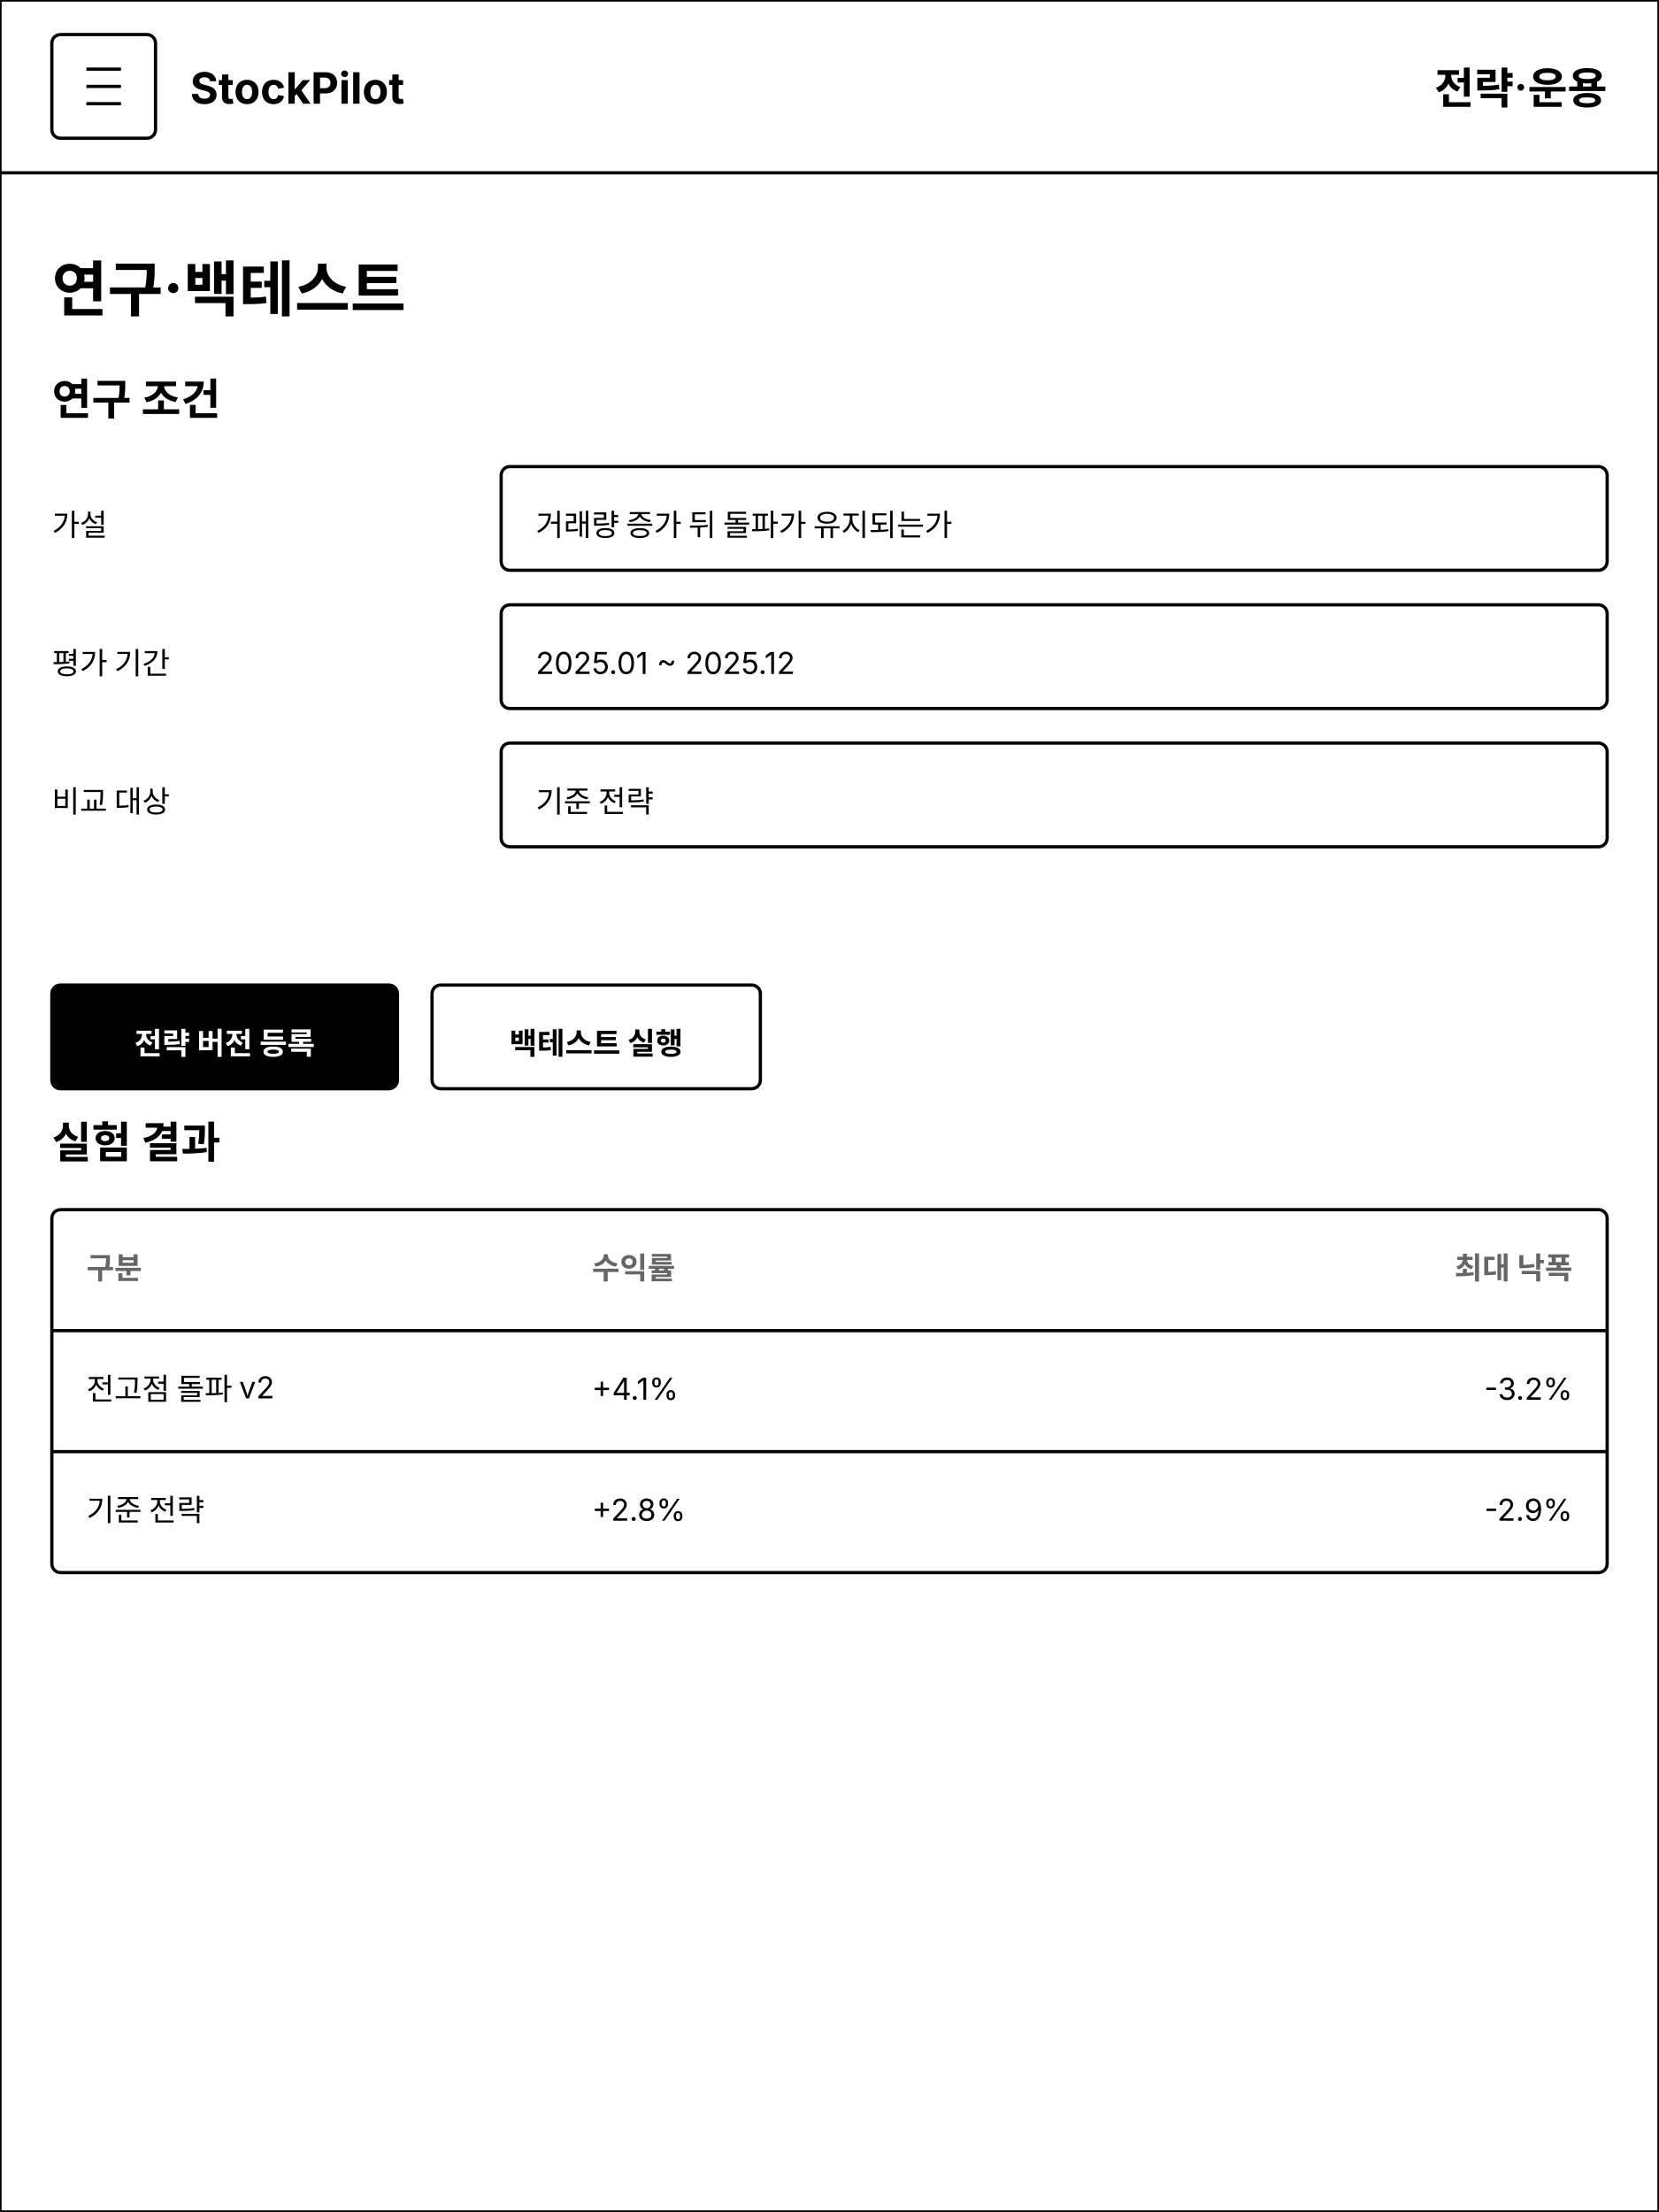
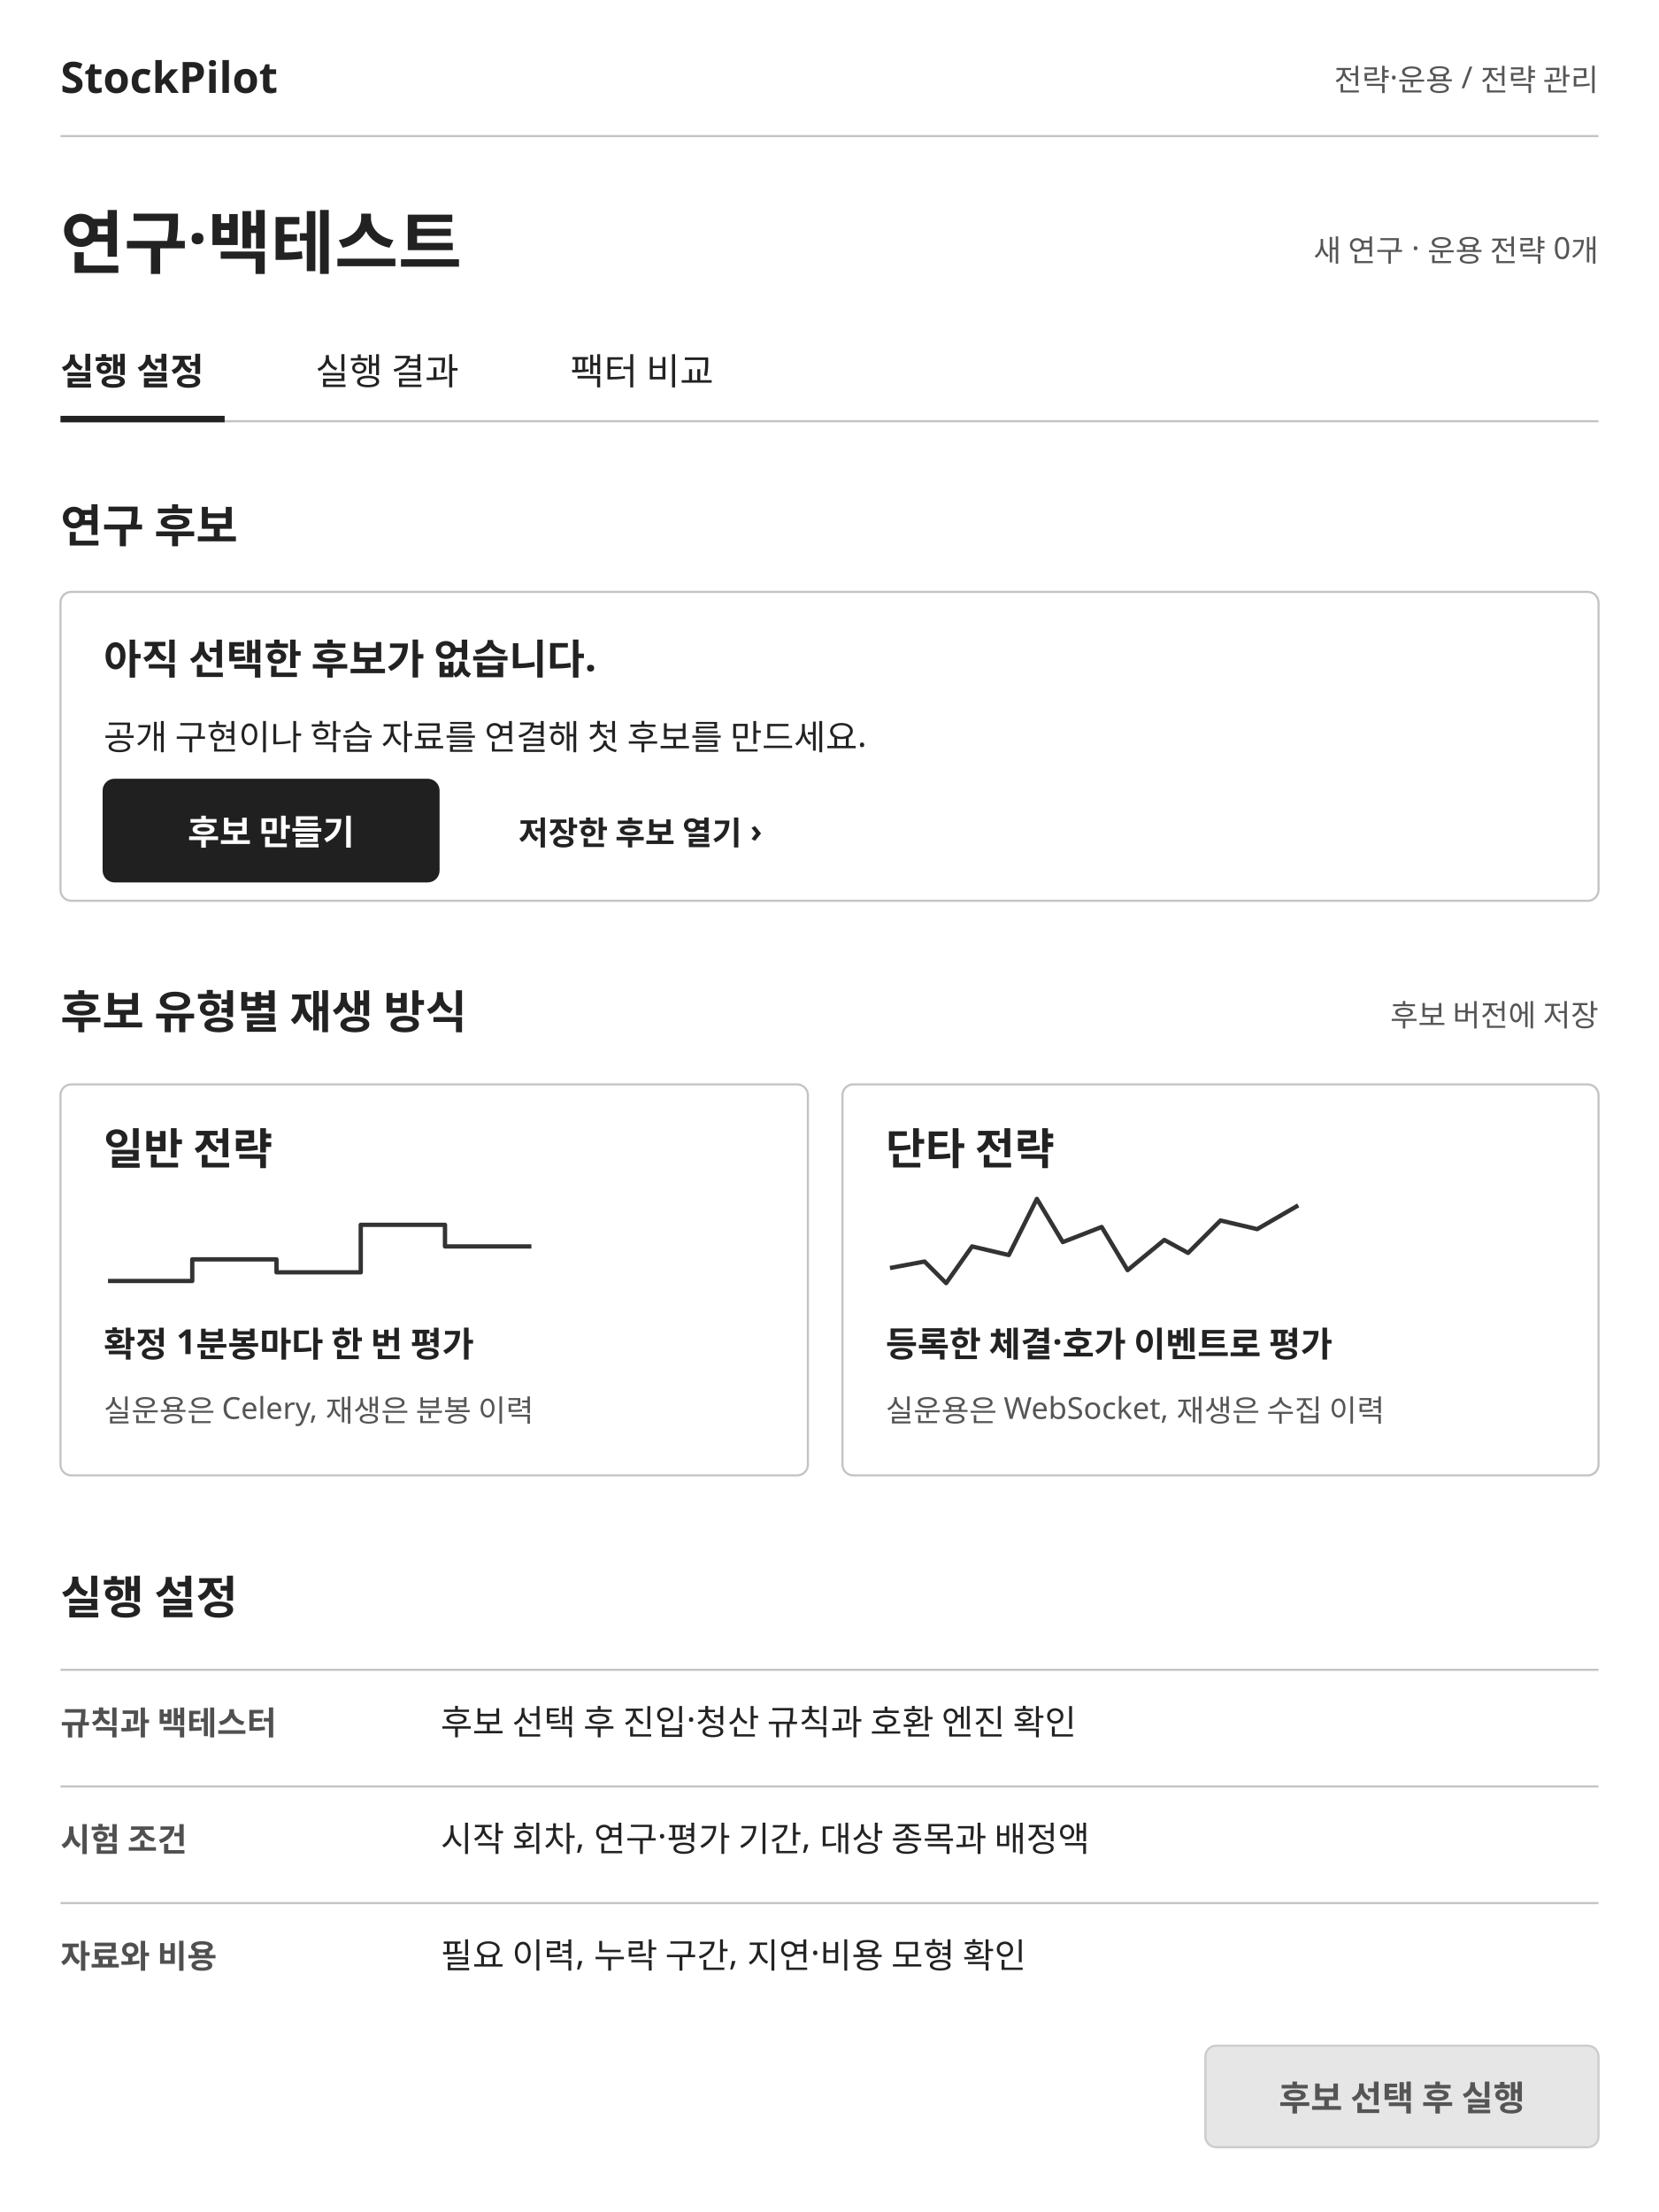
- <svg xmlns="http://www.w3.org/2000/svg" width="768" height="1024" viewBox="0 0 768 1024" lang="ko" role="img" aria-labelledby="title desc" font-family="-apple-system,system-ui,sans-serif" fill="#fff" stroke="#000" stroke-width="1.5">
-   <rect x="0" y="0" width="768" height="1024" rx="0" fill="#fff" />
-   <rect x="24" y="16" width="48" height="48" rx="4" fill="#fff" />
-   <path d="M40 32h16 M40 40h16 M40 48h16" />
-   <text x="88" y="48" font-size="20" font-weight="650" text-anchor="start" fill="#000" stroke="none">StockPilot</text>
-   <path d="M0 80L768 80" fill="none" />
-   <text x="744" y="48" font-size="20" font-weight="600" text-anchor="end" fill="#000" stroke="none">전략·운용</text>
-   <text x="24" y="144" font-size="28" font-weight="700" text-anchor="start" fill="#000" stroke="none">연구·백테스트</text>
-   <text x="24" y="192" font-size="20" font-weight="600" text-anchor="start" fill="#000" stroke="none">연구 조건</text>
-   <text x="24" y="248" font-size="14" font-weight="400" text-anchor="start" fill="#000" stroke="none">가설</text>
-   <rect x="232" y="216" width="512" height="48" rx="4" fill="#fff" />
-   <text x="248" y="248" font-size="14" font-weight="400" text-anchor="start" fill="#000" stroke="none">거래량 증가 뒤 돌파가 유지되는가</text>
-   <text x="24" y="312" font-size="14" font-weight="400" text-anchor="start" fill="#000" stroke="none">평가 기간</text>
-   <rect x="232" y="280" width="512" height="48" rx="4" fill="#fff" />
-   <text x="248" y="312" font-size="14" font-weight="400" text-anchor="start" fill="#000" stroke="none">2025.01 ~ 2025.12</text>
-   <text x="24" y="376" font-size="14" font-weight="400" text-anchor="start" fill="#000" stroke="none">비교 대상</text>
-   <rect x="232" y="344" width="512" height="48" rx="4" fill="#fff" />
-   <text x="248" y="376" font-size="14" font-weight="400" text-anchor="start" fill="#000" stroke="none">기준 전략</text>
-   <rect x="24" y="456" width="160" height="48" rx="4" fill="#000" />
-   <text x="104" y="488" font-size="14" font-weight="600" text-anchor="middle" fill="#fff" stroke="none">전략 버전 등록</text>
-   <rect x="200" y="456" width="152" height="48" rx="4" fill="#fff" />
-   <text x="276" y="488" font-size="14" font-weight="600" text-anchor="middle" fill="#000" stroke="none">백테스트 실행</text>
-   <text x="24" y="536" font-size="20" font-weight="600" text-anchor="start" fill="#000" stroke="none">실험 결과</text>
-   <rect x="24" y="560" width="720" height="168" rx="4" fill="#fff" />
-   <text x="40" y="592" font-size="14" font-weight="600" text-anchor="start" fill="#666" stroke="none">구분</text>
-   <text x="274" y="592" font-size="14" font-weight="600" text-anchor="start" fill="#666" stroke="none">수익률</text>
-   <text x="728" y="592" font-size="14" font-weight="600" text-anchor="end" fill="#666" stroke="none">최대 낙폭</text>
-   <path d="M24 616L744 616" fill="none" />
-   <text x="40" y="648" font-size="14" font-weight="400" text-anchor="start" fill="#000" stroke="none">전고점 돌파 v2</text>
-   <text x="274" y="648" font-size="14" font-weight="400" text-anchor="start" fill="#000" stroke="none">+4.1%</text>
-   <text x="728" y="648" font-size="14" font-weight="400" text-anchor="end" fill="#000" stroke="none">-3.2%</text>
-   <path d="M24 672L744 672" fill="none" />
-   <text x="40" y="704" font-size="14" font-weight="400" text-anchor="start" fill="#000" stroke="none">기준 전략</text>
-   <text x="274" y="704" font-size="14" font-weight="400" text-anchor="start" fill="#000" stroke="none">+2.8%</text>
-   <text x="728" y="704" font-size="14" font-weight="400" text-anchor="end" fill="#000" stroke="none">-2.9%</text>
+ <svg xmlns="http://www.w3.org/2000/svg" width="768" height="1024" viewBox="0 0 768 1024" lang="ko" role="img" aria-labelledby="title desc" font-family="system-ui, sans-serif">
+   <rect width="768" height="1024" fill="#fff" />
+   <text x="28" y="43" font-size="20" font-weight="720" fill="#222" text-anchor="start">StockPilot</text>
+   <text x="740" y="42" font-size="14" font-weight="500" fill="#555" text-anchor="end">전략·운용   /   전략 관리</text>
+   <path d="M28 63 L740 63" fill="none" stroke="#c4c4c4" stroke-width="1" />
+   <text x="28" y="124" font-size="32" font-weight="720" fill="#222" text-anchor="start">연구·백테스트</text>
+   <text x="740" y="121" font-size="14" font-weight="500" fill="#555" text-anchor="end">새 연구   ·   운용 전략 0개</text>
+   <text x="28" y="178" font-size="17" font-weight="700" fill="#222" text-anchor="start">실행 설정</text>
+   <text x="146" y="178" font-size="17" font-weight="450" fill="#222" text-anchor="start">실행 결과</text>
+   <text x="264" y="178" font-size="17" font-weight="450" fill="#222" text-anchor="start">팩터 비교</text>
+   <path d="M28 195 L740 195" fill="none" stroke="#c4c4c4" stroke-width="1" />
+   <path d="M28 194 L104 194" fill="none" stroke="#222" stroke-width="3" />
+   <text x="28" y="251" font-size="21" font-weight="680" fill="#222" text-anchor="start">연구 후보</text>
+   <text x="740" y="250" font-size="14" font-weight="450" fill="#555" text-anchor="end" />
+   <rect x="28" y="274" width="712" height="143" rx="5" fill="#fff" stroke="#c4c4c4" />
+   <text x="48" y="312" font-size="19" font-weight="650" fill="#222" text-anchor="start">아직 선택한 후보가 없습니다.</text>
+   <text x="48" y="347" font-size="16" font-weight="440" fill="#222" text-anchor="start">공개 구현이나 학습 자료를 연결해 첫 후보를 만드세요.</text>
+   <rect x="48" y="361" width="155" height="47" rx="5" fill="#202020" stroke="#202020" />
+   <text x="125.5" y="391" font-size="16" font-weight="650" fill="#fff" text-anchor="middle">후보 만들기</text>
+   <text x="240" y="391" font-size="15" font-weight="600" fill="#222" text-anchor="start">저장한 후보 열기  ›</text>
+   <text x="28" y="476" font-size="21" font-weight="680" fill="#222" text-anchor="start">후보 유형별 재생 방식</text>
+   <text x="740" y="475" font-size="14" font-weight="450" fill="#555" text-anchor="end">후보 버전에 저장</text>
+   <rect x="28" y="502" width="346" height="181" rx="5" fill="#fff" stroke="#c4c4c4" />
+   <rect x="390" y="502" width="350" height="181" rx="5" fill="#fff" stroke="#c4c4c4" />
+   <text x="48" y="539" font-size="20" font-weight="700" fill="#222" text-anchor="start">일반 전략</text>
+   <text x="410" y="539" font-size="20" font-weight="700" fill="#222" text-anchor="start">단타 전략</text>
+   <path d="M50 593 H89 V583 H128 V589 H167 V567 H206 V577 H246" fill="none" stroke="#333" stroke-width="2" stroke-linejoin="round" />
+   <path d="M412 587 L428 584 438 594 450 577 467 581 480 555 492 575 510 568 522 588 539 574 550 580 565 565 582 569 601 558" fill="none" stroke="#333" stroke-width="2" stroke-linejoin="round" />
+   <text x="48" y="628" font-size="16" font-weight="630" fill="#222" text-anchor="start">확정 1분봉마다 한 번 평가</text>
+   <text x="48" y="658" font-size="14" font-weight="450" fill="#555" text-anchor="start">실운용은 Celery, 재생은 분봉 이력</text>
+   <text x="410" y="628" font-size="16" font-weight="630" fill="#222" text-anchor="start">등록한 체결·호가 이벤트로 평가</text>
+   <text x="410" y="658" font-size="14" font-weight="450" fill="#555" text-anchor="start">실운용은 WebSocket, 재생은 수집 이력</text>
+   <text x="28" y="747" font-size="21" font-weight="680" fill="#222" text-anchor="start">실행 설정</text>
+   <text x="740" y="746" font-size="14" font-weight="450" fill="#555" text-anchor="end" />
+   <path d="M28 773 L740 773" fill="none" stroke="#c4c4c4" stroke-width="1" />
+   <text x="28" y="803" font-size="15" font-weight="570" fill="#505050" text-anchor="start">규칙과 백테스터</text>
+   <text x="204" y="803" font-size="16" font-weight="440" fill="#222" text-anchor="start">후보 선택 후 진입·청산 규칙과 호환 엔진 확인</text>
+   <path d="M28 827 L740 827" fill="none" stroke="#c4c4c4" stroke-width="1" />
+   <text x="28" y="857" font-size="15" font-weight="570" fill="#505050" text-anchor="start">시험 조건</text>
+   <text x="204" y="857" font-size="16" font-weight="440" fill="#222" text-anchor="start">시작 회차, 연구·평가 기간, 대상 종목과 배정액</text>
+   <path d="M28 881 L740 881" fill="none" stroke="#c4c4c4" stroke-width="1" />
+   <text x="28" y="911" font-size="15" font-weight="570" fill="#505050" text-anchor="start">자료와 비용</text>
+   <text x="204" y="911" font-size="16" font-weight="440" fill="#222" text-anchor="start">필요 이력, 누락 구간, 지연·비용 모형 확인</text>
+   <rect x="558" y="947" width="182" height="47" rx="5" fill="#e6e6e6" stroke="#ccc" />
+   <text x="649" y="977" font-size="16" font-weight="650" fill="#555" text-anchor="middle">후보 선택 후 실행</text>
</svg>
